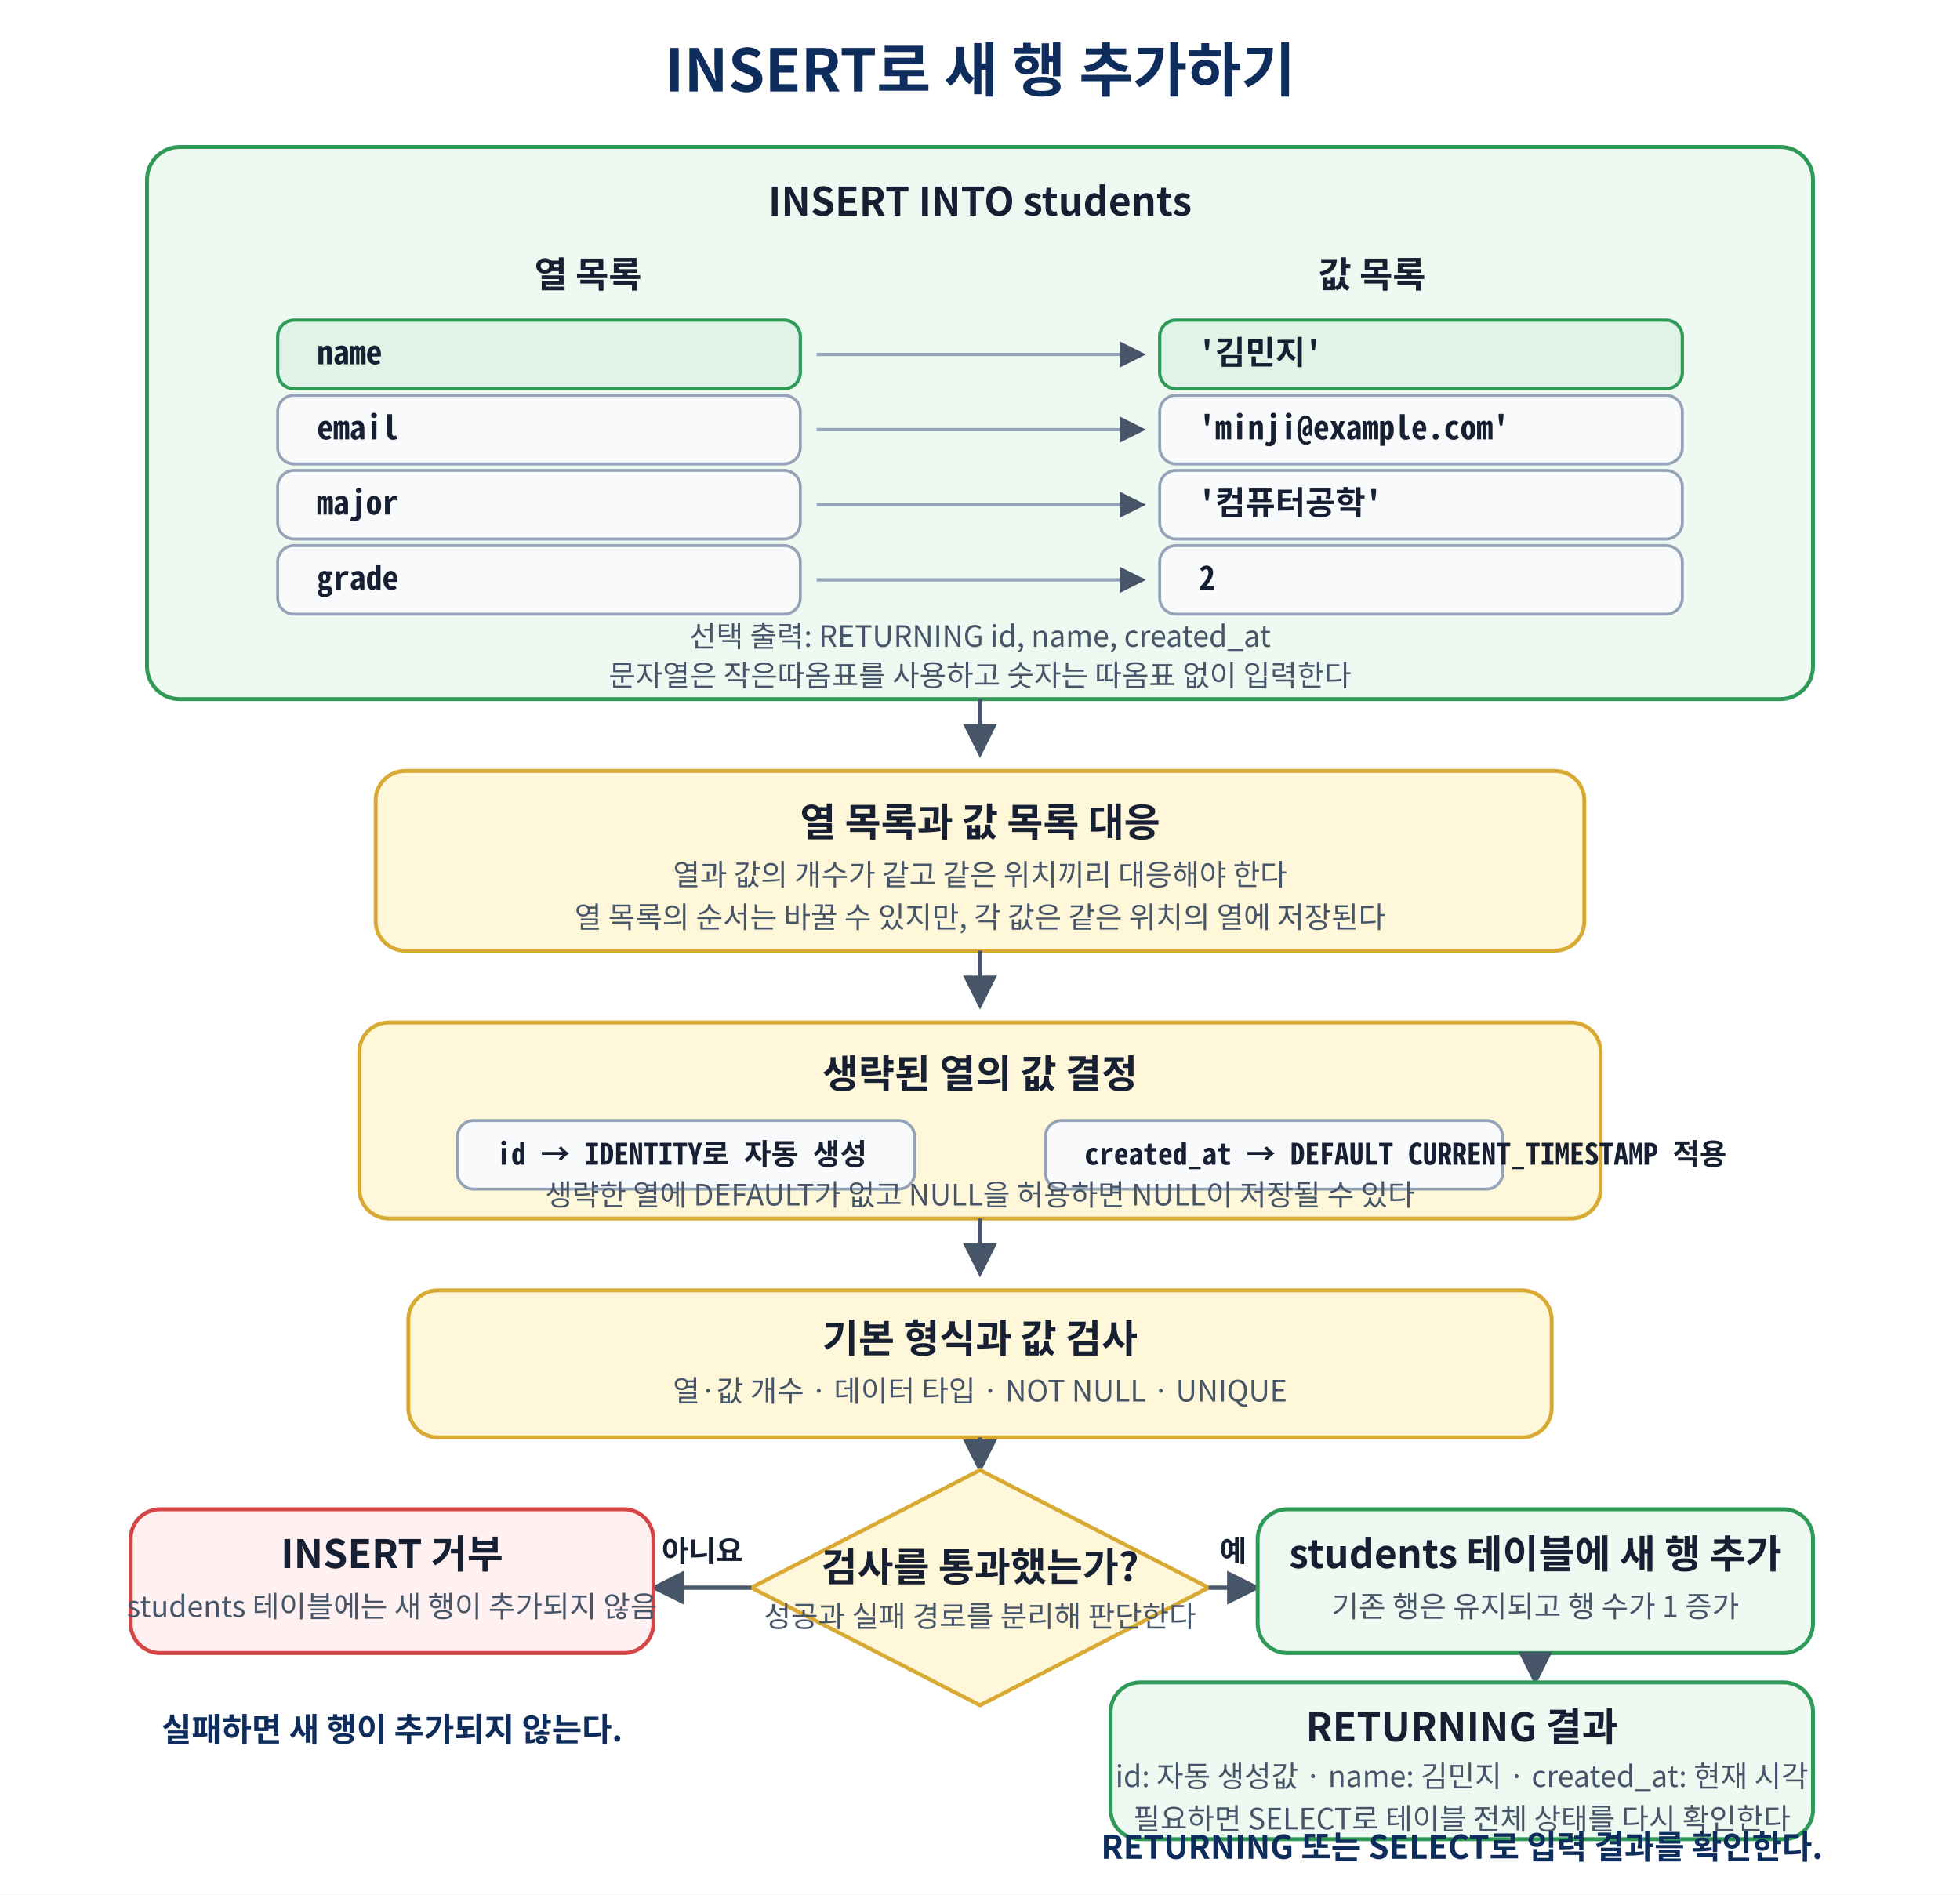
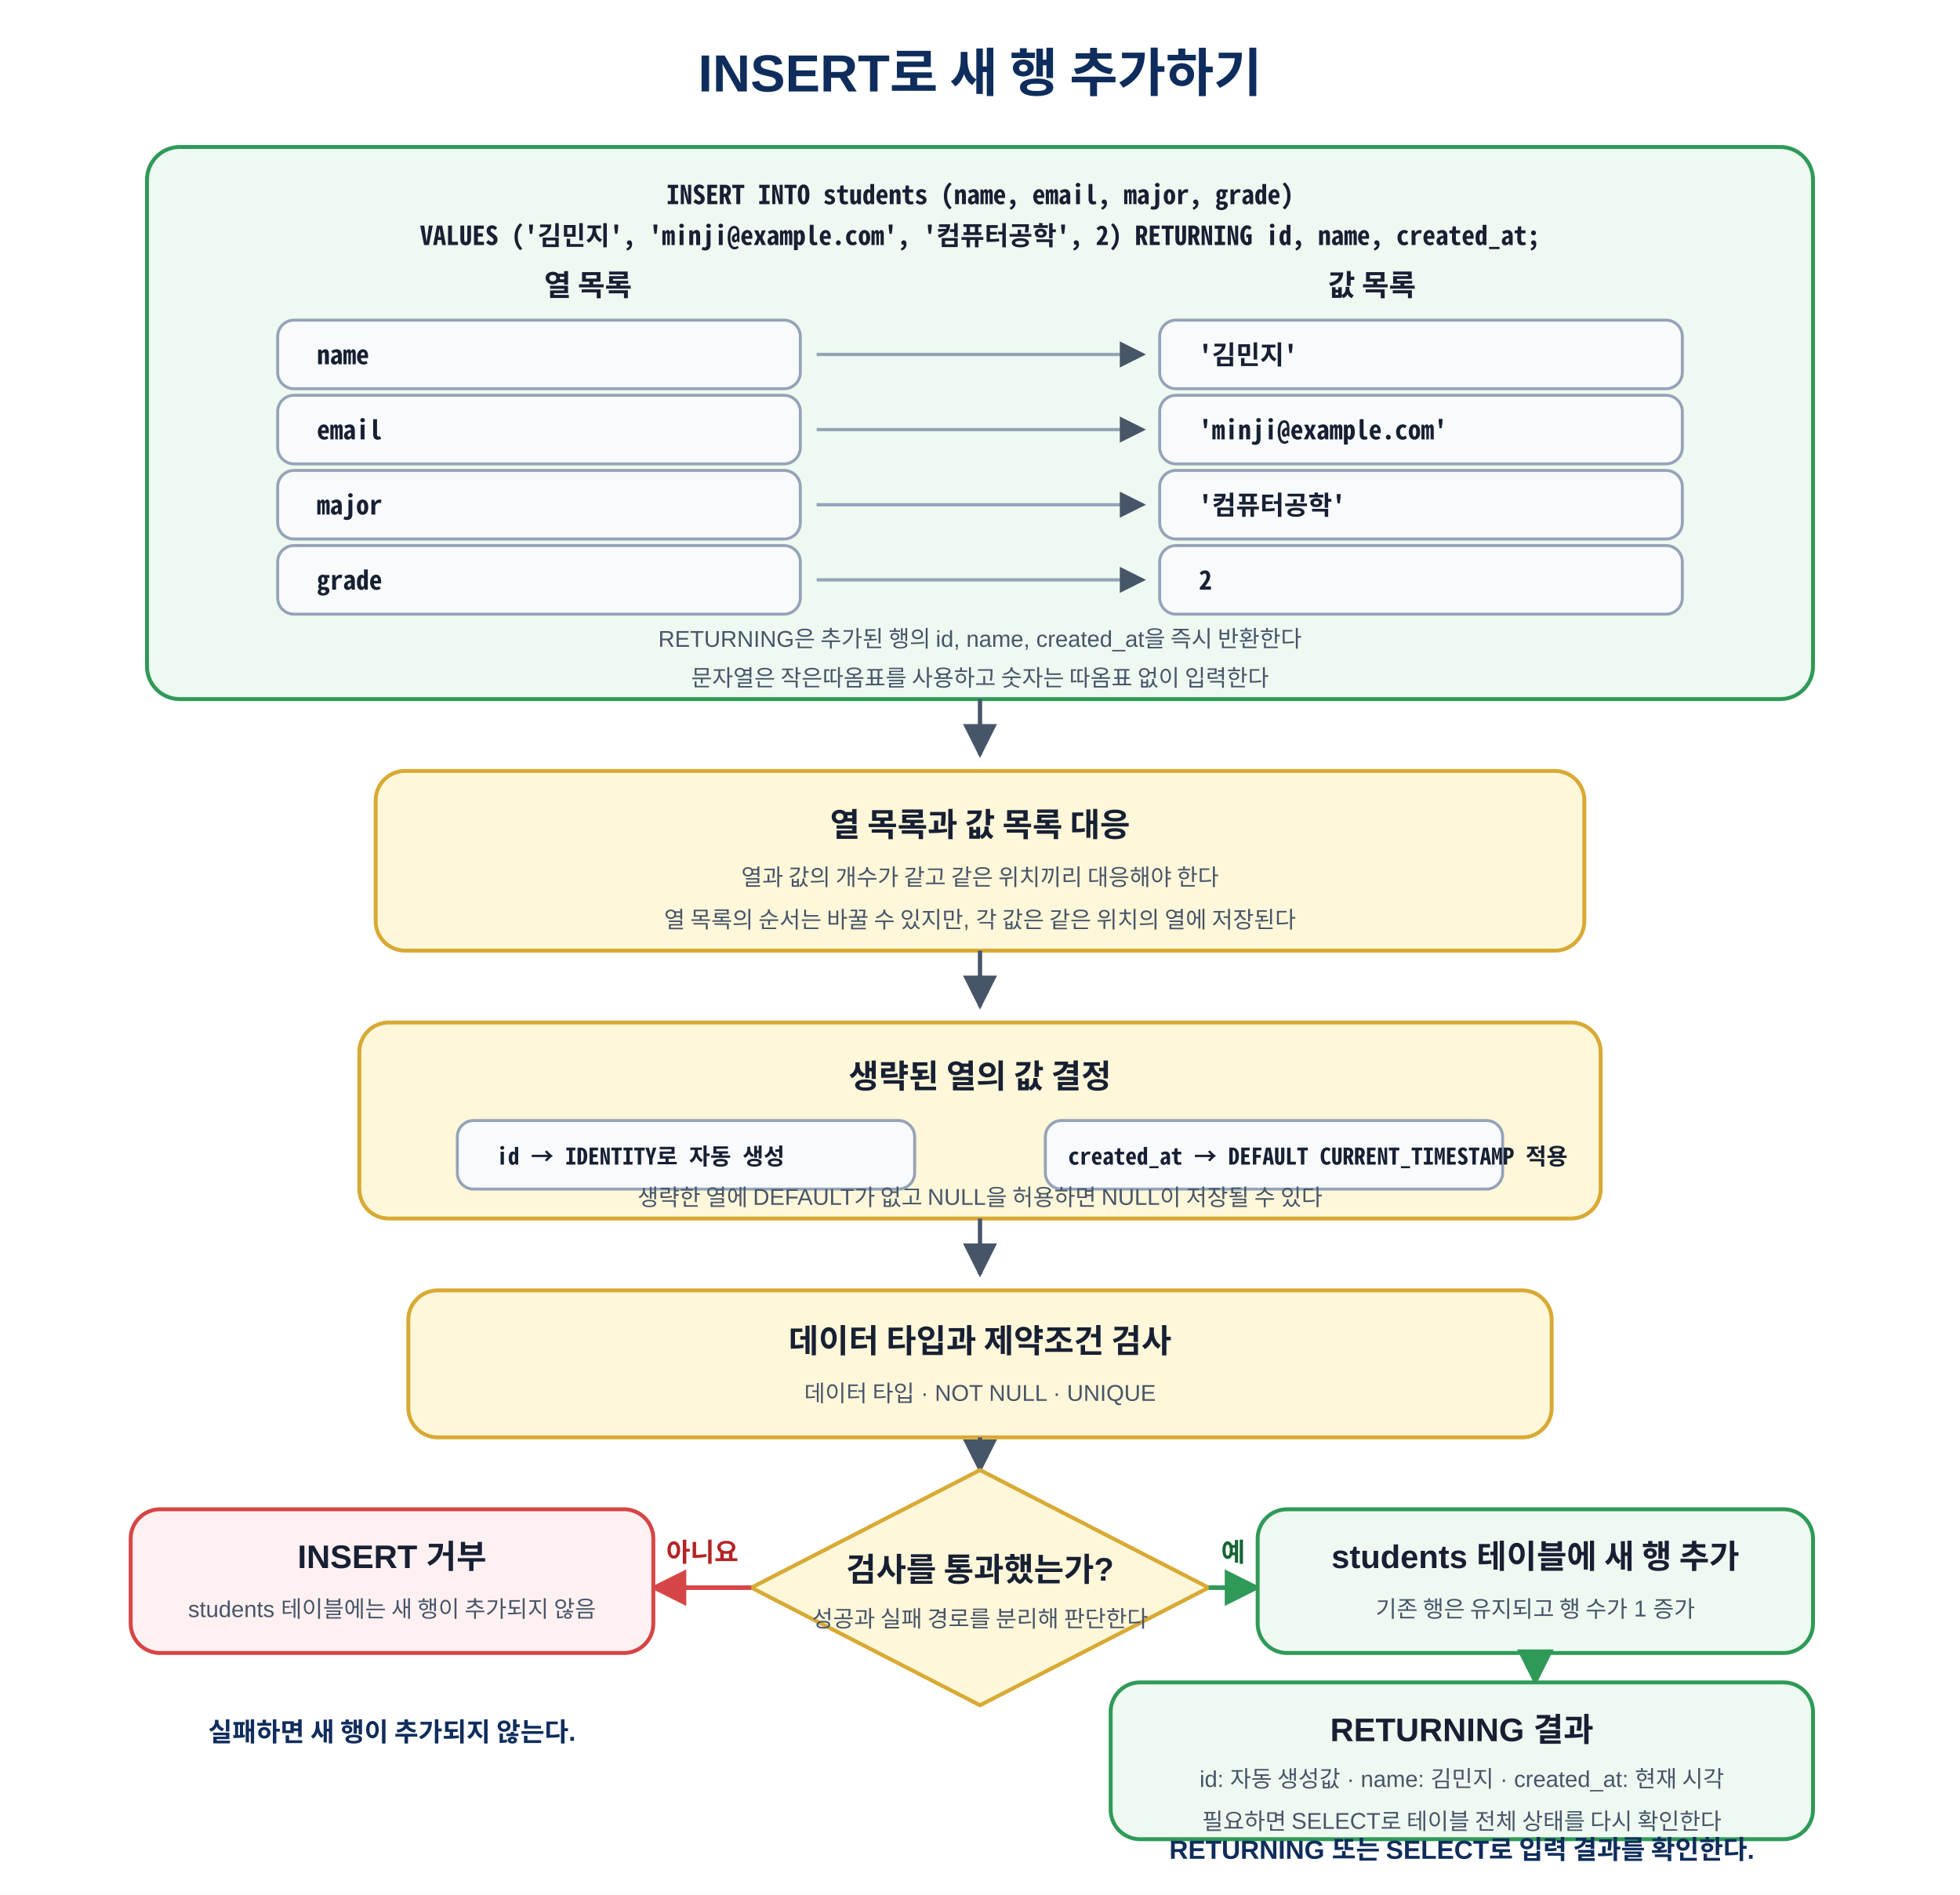
<svg xmlns="http://www.w3.org/2000/svg" width="100%" viewBox="0 0 1200 1160" role="img" aria-labelledby="title desc">
  <defs>
    <marker id="arrow" viewBox="0 0 10 10" refX="9" refY="5" markerWidth="8" markerHeight="8" orient="auto">
      <path d="M0 0L10 5L0 10Z" fill="#475569" />
    </marker>
+     <marker id="arrow-green" viewBox="0 0 10 10" refX="9" refY="5" markerWidth="8" markerHeight="8" orient="auto">
+       <path d="M0 0L10 5L0 10Z" fill="#2f9a58" />
+     </marker>
+     <marker id="arrow-red" viewBox="0 0 10 10" refX="9" refY="5" markerWidth="8" markerHeight="8" orient="auto">
+       <path d="M0 0L10 5L0 10Z" fill="#d64545" />
+     </marker>
    <style>
-       text{font-family:"Malgun Gothic","NanumSquare","Noto Sans CJK KR","Apple SD Gothic Neo","Noto Sans KR","UnDotum",Arial,sans-serif;fill:#172033}
+       text{font-family:"Malgun Gothic","Apple SD Gothic Neo","Noto Sans KR",Arial,sans-serif;fill:#172033}
      .mono{font-family:Consolas,D2Coding,"Noto Sans Mono CJK KR",Menlo,monospace}
-       .title{font-size:36px;font-weight:700;text-anchor:middle;fill:#0f2d5c}
-       .section{font-size:24px;font-weight:700;text-anchor:middle}.label{font-size:22px;font-weight:700;text-anchor:middle}
-       .code{font-size:20px;font-weight:700}.celltext{font-size:18px;font-weight:700}.sub{font-size:18px;text-anchor:middle;fill:#475569}
-       .note{font-size:20px;font-weight:700;text-anchor:middle;fill:#0f2d5c}.branch{font-size:18px;font-weight:700;text-anchor:middle}
-       .insert{fill:#eef9f1;stroke:#2f9a58;stroke-width:2.4}.check{fill:#fff7d9;stroke:#d8aa34;stroke-width:2.4}.ok{fill:#eef9f1;stroke:#2f9a58;stroke-width:2.4}.bad{fill:#fff1f1;stroke:#d64545;stroke-width:2.4}
-       .neutral{fill:#f8fafc;stroke:#94a3b8;stroke-width:1.8}.header{fill:#dff3e6;stroke:#2f9a58;stroke-width:2}
-       .line{stroke:#475569;stroke-width:2.6;fill:none;marker-end:url(#arrow)}.ghost{stroke:#94a3b8;stroke-width:2;fill:none;marker-end:url(#arrow)}
+       .title{font-size:32px;font-weight:700;text-anchor:middle;fill:#0f2d5c}
+       .section{font-size:20px;font-weight:700;text-anchor:middle}
+       .label{font-size:18px;font-weight:700;text-anchor:middle}
+       .sql{font-size:16px;font-weight:700;text-anchor:middle}
+       .code{font-size:16px;font-weight:700}
+       .celltext{font-size:14px;font-weight:700}
+       .sub{font-size:14px;text-anchor:middle;fill:#475569}
+       .note{font-size:16px;font-weight:700;text-anchor:middle;fill:#0f2d5c}
+       .branch{font-size:16px;font-weight:700;text-anchor:middle}
+       .pass{fill:#166534}.fail{fill:#b42323}
+       .insert{fill:#eef9f1;stroke:#2f9a58;stroke-width:2.4}
+       .check{fill:#fff7d9;stroke:#d8aa34;stroke-width:2.4}
+       .ok{fill:#eef9f1;stroke:#2f9a58;stroke-width:2.4}
+       .bad{fill:#fff1f1;stroke:#d64545;stroke-width:2.4}
+       .neutral{fill:#f8fafc;stroke:#94a3b8;stroke-width:1.8}
+       .line{stroke:#475569;stroke-width:2.6;fill:none;marker-end:url(#arrow)}
+       .ghost{stroke:#94a3b8;stroke-width:2;fill:none;marker-end:url(#arrow)}
+       .success-line{stroke:#2f9a58;stroke-width:2.8;fill:none;marker-end:url(#arrow-green)}
+       .fail-line{stroke:#d64545;stroke-width:2.8;fill:none;marker-end:url(#arrow-red)}
    </style>
  </defs>
  <rect width="1200" height="1160" fill="#fff" />
  <text x="600" y="56" class="title">INSERT로 새 행 추가하기</text>
  <rect x="90" y="90" width="1020" height="338" rx="20" class="insert" />
-   <text x="600" y="132" class="section">INSERT INTO students</text>
-   <text x="360" y="176" class="label">열 목록</text>
-   <text x="840" y="176" class="label">값 목록</text>
-   <rect x="170" y="196" width="320" height="42" rx="10" class="header" />
-   <rect x="710" y="196" width="320" height="42" rx="10" class="header" />
+   <text x="600" y="125" class="mono sql">INSERT INTO students (name, email, major, grade)</text>
+   <text x="600" y="150" class="mono sql">VALUES ('김민지', 'minji@example.com', '컴퓨터공학', 2) RETURNING id, name, created_at;</text>
+   <text x="360" y="181" class="label">열 목록</text>
+   <text x="840" y="181" class="label">값 목록</text>
+   <rect x="170" y="196" width="320" height="42" rx="10" class="neutral" />
+   <rect x="710" y="196" width="320" height="42" rx="10" class="neutral" />
  <text x="194" y="223" class="mono code">name</text>
  <text x="734" y="223" class="mono code">'김민지'</text>
  <path d="M500 217H700" class="ghost" />
  <rect x="170" y="242" width="320" height="42" rx="10" class="neutral" />
  <rect x="710" y="242" width="320" height="42" rx="10" class="neutral" />
  <text x="194" y="269" class="mono code">email</text>
  <text x="734" y="269" class="mono code">'minji@example.com'</text>
  <path d="M500 263H700" class="ghost" />
  <rect x="170" y="288" width="320" height="42" rx="10" class="neutral" />
  <rect x="710" y="288" width="320" height="42" rx="10" class="neutral" />
  <text x="194" y="315" class="mono code">major</text>
  <text x="734" y="315" class="mono code">'컴퓨터공학'</text>
  <path d="M500 309H700" class="ghost" />
  <rect x="170" y="334" width="320" height="42" rx="10" class="neutral" />
  <rect x="710" y="334" width="320" height="42" rx="10" class="neutral" />
  <text x="194" y="361" class="mono code">grade</text>
  <text x="734" y="361" class="mono code">2</text>
  <path d="M500 355H700" class="ghost" />
-   <text x="600" y="396" class="sub">선택 출력: RETURNING id, name, created_at</text>
+   <text x="600" y="396" class="sub">RETURNING은 추가된 행의 id, name, created_at을 즉시 반환한다</text>
  <text x="600" y="420" class="sub">문자열은 작은따옴표를 사용하고 숫자는 따옴표 없이 입력한다</text>
  <path d="M600 428V462" class="line" />
  <rect x="230" y="472" width="740" height="110" rx="18" class="check" />
  <text x="600" y="512" class="section">열 목록과 값 목록 대응</text>
  <text x="600" y="542" class="sub">열과 값의 개수가 같고 같은 위치끼리 대응해야 한다</text>
  <text x="600" y="568" class="sub">열 목록의 순서는 바꿀 수 있지만, 각 값은 같은 위치의 열에 저장된다</text>
  <path d="M600 582V616" class="line" />
  <rect x="220" y="626" width="760" height="120" rx="18" class="check" />
  <text x="600" y="666" class="section">생략된 열의 값 결정</text>
  <rect x="280" y="686" width="280" height="42" rx="10" class="neutral" />
  <rect x="640" y="686" width="280" height="42" rx="10" class="neutral" />
  <text x="304" y="713" class="mono celltext">id → IDENTITY로 자동 생성</text>
-   <text x="664" y="713" class="mono celltext">created_at → DEFAULT CURRENT_TIMESTAMP 적용</text>
+   <text x="654" y="713" class="mono celltext">created_at → DEFAULT CURRENT_TIMESTAMP 적용</text>
  <text x="600" y="738" class="sub">생략한 열에 DEFAULT가 없고 NULL을 허용하면 NULL이 저장될 수 있다</text>
  <path d="M600 746V780" class="line" />
  <rect x="250" y="790" width="700" height="90" rx="18" class="check" />
-   <text x="600" y="828" class="section">기본 형식과 값 검사</text>
-   <text x="600" y="858" class="sub">열·값 개수 · 데이터 타입 · NOT NULL · UNIQUE</text>
+   <text x="600" y="828" class="section">데이터 타입과 제약조건 검사</text>
+   <text x="600" y="858" class="sub">데이터 타입 · NOT NULL · UNIQUE</text>
  <path d="M600 880V900" class="line" />
  <path d="M600 900 L740 972 L600 1044 L460 972 Z" class="check" />
  <text x="600" y="968" class="section">검사를 통과했는가?</text>
  <text x="600" y="996" class="sub">성공과 실패 경로를 분리해 판단한다</text>
-   <path d="M740 972H770" class="line" />
-   <text x="755" y="956" class="branch" fill="#166534">예</text>
+   <path d="M740 972H770" class="success-line" />
+   <text x="755" y="956" class="branch pass">예</text>
  <rect x="770" y="924" width="340" height="88" rx="18" class="ok" />
  <text x="940" y="960" class="section">students 테이블에 새 행 추가</text>
  <text x="940" y="990" class="sub">기존 행은 유지되고 행 수가 1 증가</text>
-   <path d="M460 972H400" class="line" />
-   <text x="430" y="956" class="branch" fill="#b42323">아니요</text>
+   <path d="M460 972H400" class="fail-line" />
+   <text x="430" y="956" class="branch fail">아니요</text>
  <rect x="80" y="924" width="320" height="88" rx="18" class="bad" />
  <text x="240" y="960" class="section">INSERT 거부</text>
  <text x="240" y="990" class="sub">students 테이블에는 새 행이 추가되지 않음</text>
-   <path d="M940 1012V1030" class="line" />
+   <path d="M940 1012V1030" class="success-line" />
  <rect x="680" y="1030" width="430" height="96" rx="18" class="ok" />
  <text x="895" y="1066" class="section">RETURNING 결과</text>
  <text x="895" y="1094" class="sub">id: 자동 생성값 · name: 김민지 · created_at: 현재 시각</text>
  <text x="895" y="1120" class="sub">필요하면 SELECT로 테이블 전체 상태를 다시 확인한다</text>
  <text x="240" y="1066" class="note">실패하면 새 행이 추가되지 않는다.</text>
  <text x="895" y="1138" class="note">RETURNING 또는 SELECT로 입력 결과를 확인한다.</text>
</svg>
